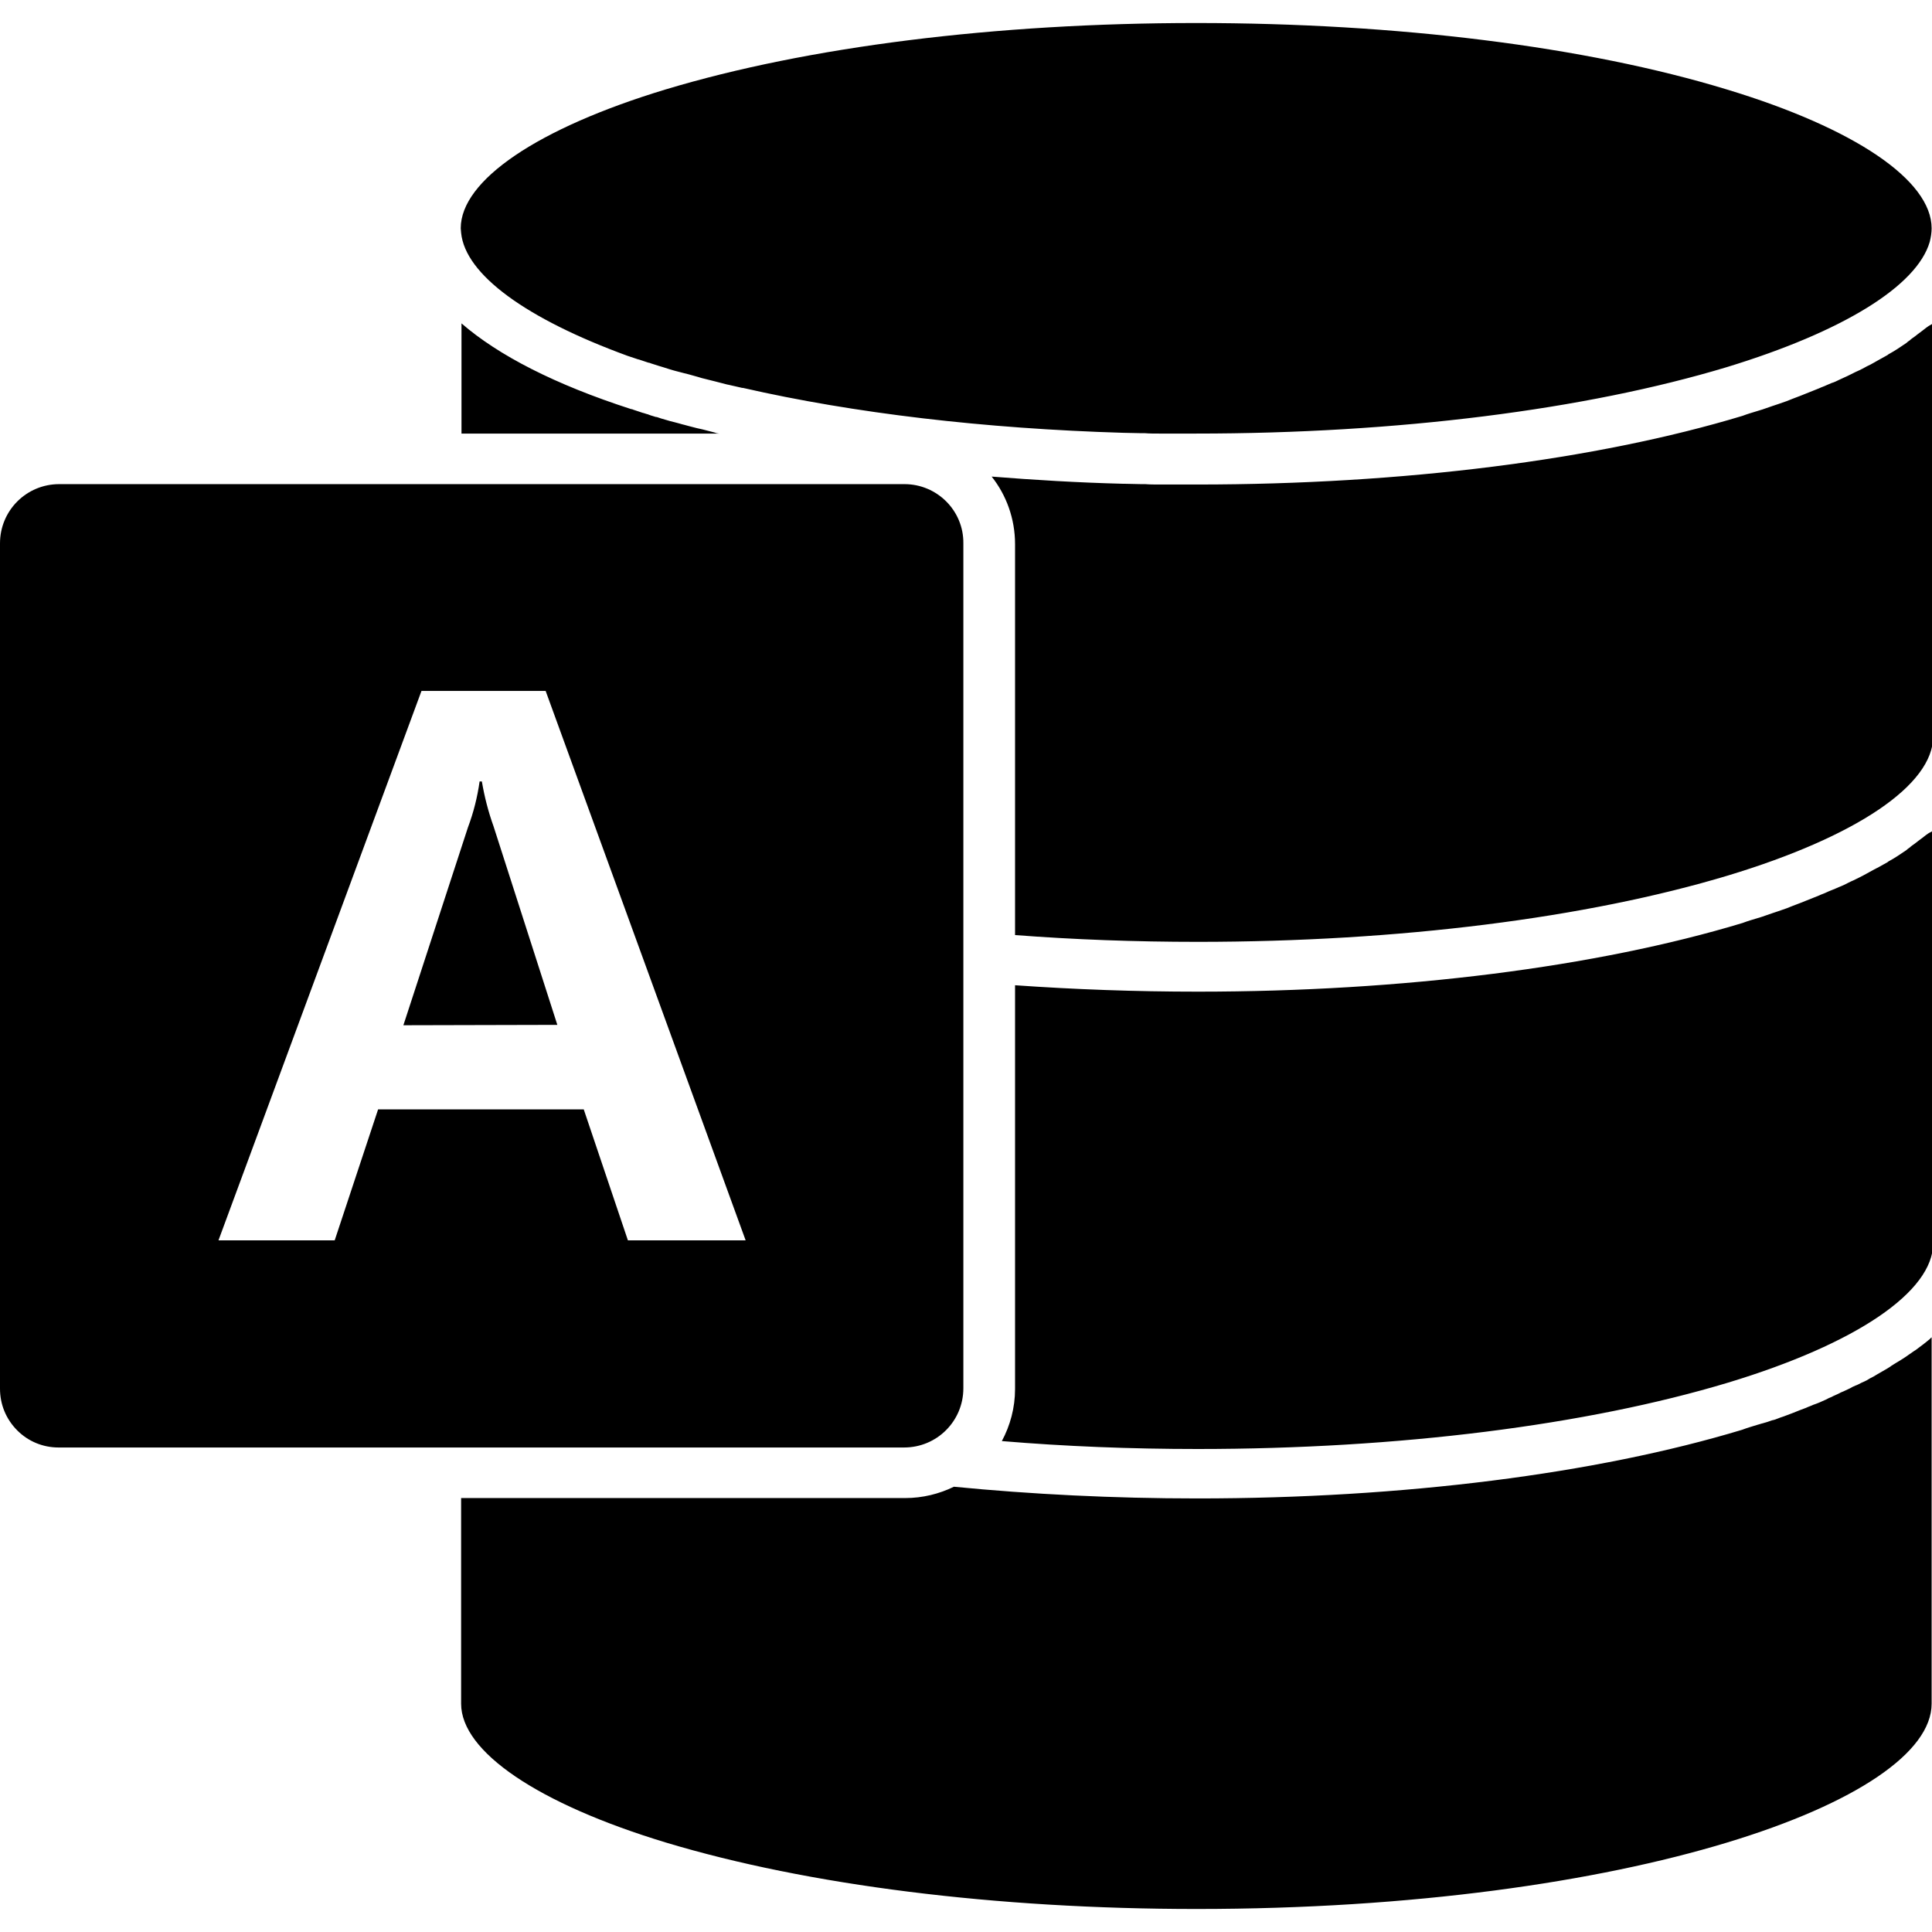
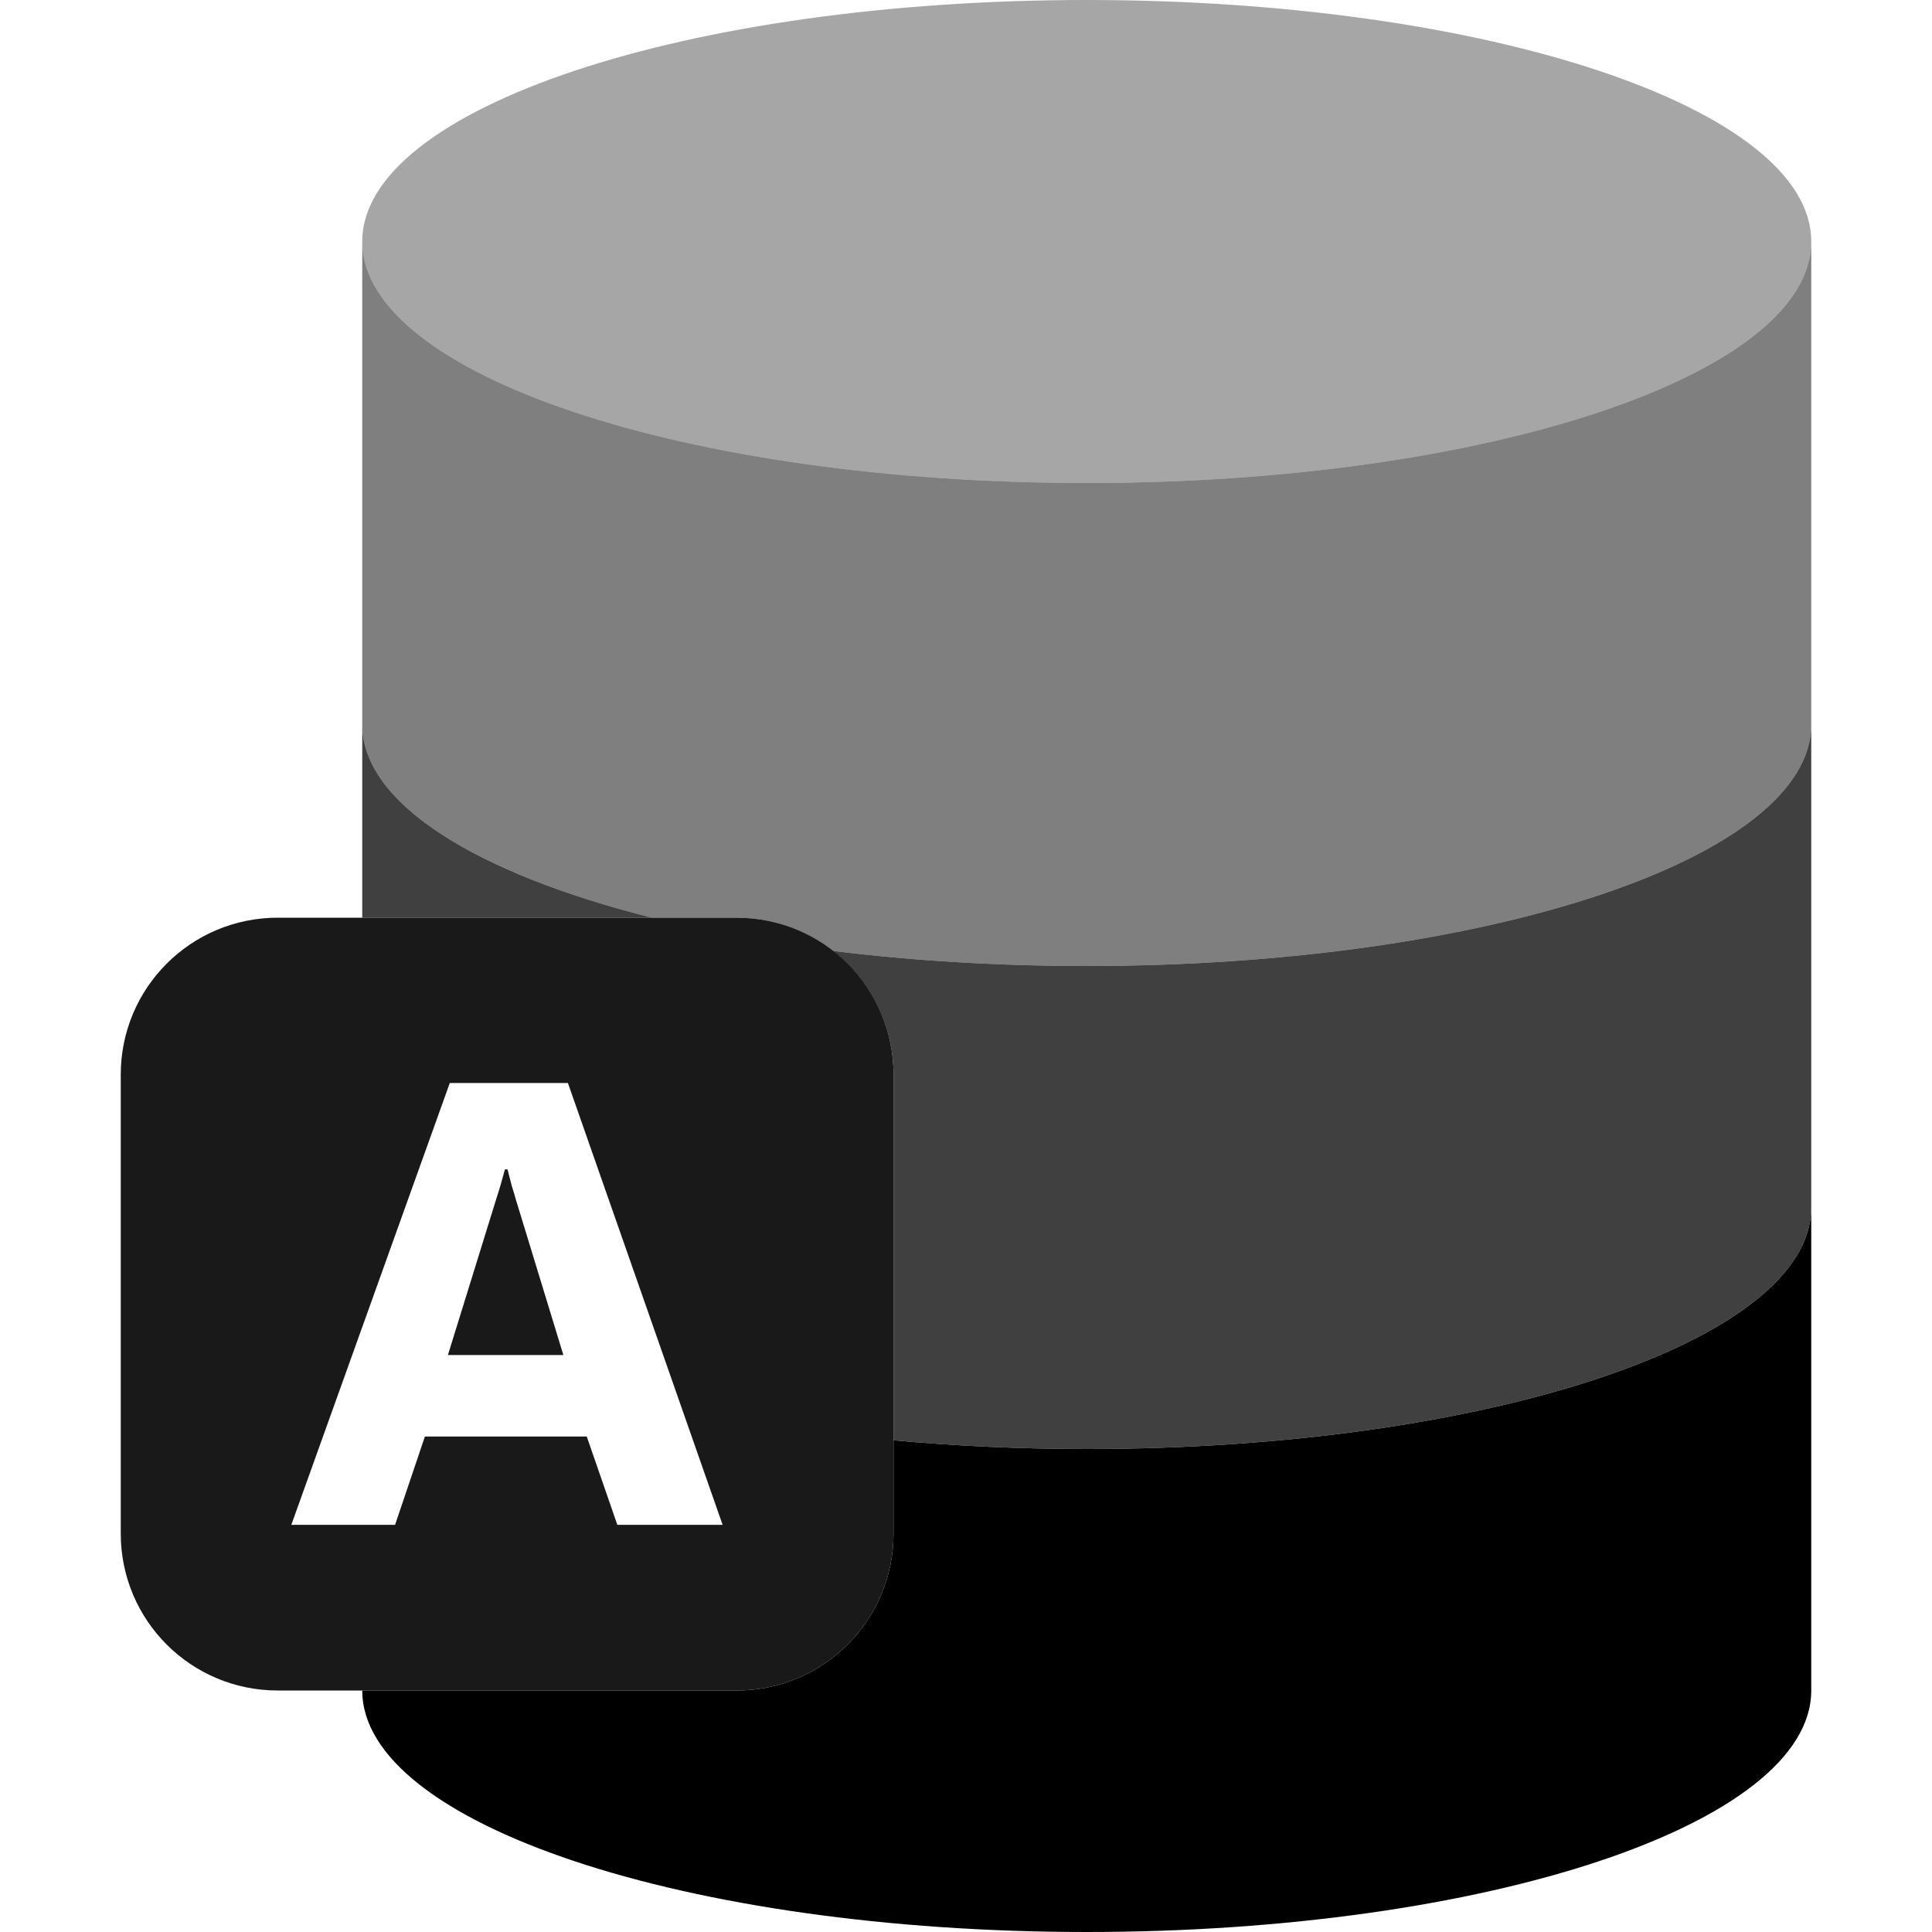
<svg xmlns="http://www.w3.org/2000/svg" xml:space="preserve" viewBox="0 0 512 512">
-   <path d="M122.2 61.7c0-.4-.1-.8-.1-1.2 0-12.7 20.3-26.5 54.3-36.8C213.9 12.4 263.8 6.1 317 6.1s103.2 6.2 140.6 17.6c34 10.3 54.3 24.1 54.3 36.8 0 1.2-.2 2.4-.5 3.6-3.4 11.7-23 23.8-53.8 33.2-37.5 11.3-87.4 17.6-140.6 17.6h-9.8c-1.3 0-2.6 0-3.8-.1h-1c-1.6 0-3.2-.1-4.7-.1-36.8-1.1-71.5-5.2-100.8-11.9h-.2c-1.2-.3-2.3-.5-3.5-.8-.2 0-.3-.1-.5-.1-1-.3-2.1-.5-3.1-.8-.3-.1-.5-.1-.8-.2-.9-.2-1.9-.5-2.8-.7-.3-.1-.7-.2-1-.3-.8-.2-1.7-.5-2.5-.7l-1.2-.3c-.8-.2-1.5-.4-2.3-.6-.5-.1-1-.3-1.4-.4-.6-.2-1.3-.4-1.9-.6-.3-.1-.7-.2-1-.3-.7-.2-1.5-.5-2.2-.7-.2-.1-.5-.2-.7-.2-.8-.3-1.6-.5-2.4-.8-.1 0-.3-.1-.4-.1l-2.7-.9c-26.8-9.8-43-21.5-44.1-32.6m67.7 53.1c-.2-.1-.4-.1-.6-.2-1-.3-2.1-.5-3.1-.8-.3-.1-.6-.1-.9-.2-1-.2-1.9-.5-2.8-.7-.4-.1-.7-.2-1.1-.3-.9-.2-1.7-.5-2.6-.7l-1.2-.3c-.8-.2-1.6-.5-2.4-.7-.2-.1-.4-.1-.6-.2-.3-.1-.5-.2-.8-.2-.4-.1-.9-.3-1.3-.4-.3-.1-.6-.2-.8-.3-.5-.1-.9-.3-1.4-.4-.8-.3-1.6-.5-2.4-.8-.2-.1-.5-.2-.7-.2-20.1-6.5-35.1-14.2-44.9-22.7v29.2h68.3c-.3 0-.5-.1-.7-.1m320.5 240.9c-.3.2-.6.5-.9.7l-1.2.9c-.3.2-.6.5-1 .7-.4.3-.9.6-1.3.9-.3.2-.7.5-1 .7-.5.3-.9.6-1.4.9-.3.2-.7.4-1 .6-.6.4-1.2.7-1.7 1.1-.3.2-.5.3-.8.5-.9.5-1.7 1-2.6 1.5-.3.2-.7.4-1 .6-.6.3-1.2.6-1.8 1-.4.2-.8.4-1.3.6-.6.3-1.1.6-1.7.8-.5.2-.9.4-1.4.7-.6.3-1.1.5-1.7.8-.5.2-1 .4-1.5.7-.6.3-1.2.5-1.7.8-.5.2-1 .4-1.5.7-.6.3-1.2.5-1.8.8-.5.2-1 .4-1.6.6-.6.3-1.3.5-1.9.8-.5.2-1.1.4-1.6.6-.7.3-1.3.5-2 .8-.5.2-1.1.4-1.6.6-.7.3-1.5.5-2.2.8-.5.2-1 .4-1.6.5-.8.3-1.7.6-2.5.8-.5.1-.9.3-1.4.4-1.3.4-2.7.8-4 1.3-38.7 11.7-90 18.2-144.4 18.2-22.3 0-44-1.1-64.5-3.1-3.9 1.9-8.3 3-12.9 3H122.2v54.5c0 12.7 20.3 26.5 54.3 36.8 37.5 11.3 87.4 17.6 140.6 17.6 114.8 0 194.8-28.7 194.8-54.4v-97.1c-.1.1-.3.2-.4.4-.3.2-.7.6-1.1.9m0-134.4c-.3.2-.6.5-.9.7l-1.2.9c-.3.2-.6.5-.9.7-.4.3-.9.6-1.3 1-.3.2-.6.4-.9.7-.5.3-1 .7-1.5 1l-.9.6c-.6.4-1.3.8-2 1.2-.2.1-.4.2-.6.4l-2.7 1.5c-.3.1-.5.3-.8.4-.7.4-1.3.7-2 1.1-.4.2-.7.4-1.1.6l-1.8.9c-.4.2-.8.4-1.3.6l-1.8.9c-.4.2-.9.4-1.4.6-.6.3-1.2.5-1.9.8-.5.2-1 .4-1.4.6-.6.3-1.3.5-1.9.8l-1.5.6c-.7.3-1.3.5-2 .8l-1.5.6c-.7.3-1.4.5-2.1.8l-1.5.6c-.8.3-1.5.5-2.3.8-.5.2-1 .3-1.5.5-.9.3-1.7.6-2.6.9-.4.1-.8.3-1.3.4-1.3.4-2.7.8-4 1.3-38.7 11.7-90 18.2-144.4 18.2-16.5 0-32.8-.6-48.4-1.7v107c0 5-1.3 9.7-3.5 13.8 16.7 1.4 34.1 2.1 51.9 2.1 53.2 0 103.1-6.3 140.6-17.6 34-10.3 54.3-24.1 54.3-36.9V220c-.1.1-.3.2-.4.4-.7.3-1.1.6-1.5.9m0-134.4c-.3.2-.6.5-.9.7l-1.2.9c-.3.2-.6.5-.9.7-.4.3-.9.6-1.3 1-.3.2-.6.4-.9.7-.5.3-1 .7-1.5 1l-.9.6c-.6.4-1.3.8-2 1.2-.2.1-.4.2-.6.4l-2.7 1.5c-.2.1-.5.3-.7.4-.7.4-1.4.8-2.1 1.1-.4.2-.7.4-1.1.6-.6.3-1.2.6-1.9.9l-1.2.6c-.6.3-1.2.6-1.9.9-.4.2-.9.4-1.3.6-.6.3-1.2.6-1.9.8-.5.2-.9.4-1.4.6-.6.3-1.3.5-1.9.8l-1.5.6c-.7.3-1.3.5-2 .8l-1.5.6c-.7.3-1.4.5-2.1.8l-1.5.6c-.8.3-1.5.5-2.3.8-.5.2-1 .3-1.5.5-.9.3-1.7.6-2.6.9-.4.1-.9.3-1.3.4-1.3.4-2.7.8-4 1.3-38.7 11.7-90 18.2-144.5 18.2h-10c-1.3 0-2.6 0-3.8-.1h-1.1c-1.5 0-3.1-.1-4.6-.1h-.3c-11.8-.3-23.4-1-34.7-1.9 3.9 4.9 6.2 11.2 6.2 17.9v103.6c15.6 1.2 31.9 1.8 48.4 1.8 53.2 0 103.1-6.3 140.6-17.6 34-10.3 54.3-24 54.3-36.8V85.6c-.1.1-.3.3-.5.4-.6.3-1 .6-1.4.9M127.7 207.1h-.6c-.6 4.2-1.6 8.2-3.1 12.2l-17.1 52.4 40.8-.1-16.9-52.6c-1.4-3.9-2.4-7.8-3.1-11.9m112-78.8h-224C7 128.3 0 135.3 0 144v224c0 4.2 1.6 8.1 4.6 11.1 2.9 2.9 6.8 4.5 10.9 4.5h224.1c8.7 0 15.7-7 15.7-15.7V144c.1-8.7-7-15.7-15.6-15.7m-73.3 200.4L154.7 294h-54.5l-11.5 34.7H57.9l53.8-145.6h32.9l53 145.6z" />
+   <path d="M288 128C182 128 96 99.3 96 64S182 0 288 0s192 28.7 192 64-86 64-192 64" style="opacity:.35" />
+   <path d="M288 128C182 128 96 99.3 96 64v128c0 20.9 30.2 39.5 76.8 51.2h22.4c9.6 0 18.5 3.3 25.5 8.8 20.9 2.6 43.6 4 67.3 4 106 0 192-28.7 192-64V64c0 35.3-86 64-192 64" style="opacity:.5" />
+   <path d="M172.8 243.2H96V192c0 20.9 30.2 39.5 76.8 51.2M288 256c-23.7 0-46.3-1.4-67.3-4 9.8 7.6 16.1 19.5 16.1 32.8v96.9c16.3 1.5 33.5 2.3 51.2 2.3 106 0 192-28.7 192-64V192c0 35.3-86 64-192 64" style="opacity:.75" />
+   <path d="M288 384c-17.7 0-34.9-.8-51.2-2.3v24.7c0 23-18.6 41.6-41.6 41.6H96c0 35.3 86 64 192 64s192-28.7 192-64V320c0 35.3-86 64-192 64" />
+   <path d="m136.8 318.2 12.5 40.9h-30.6l12.7-41c.5-1.5.9-2.9 1.3-4.2s.7-2.6 1.1-4h.7c.4 1.6.8 3.1 1.1 4.3.4 1.2.8 2.6 1.2 4m100-33.4v121.6c0 23-18.6 41.6-41.6 41.6H73.6c-23 0-41.6-18.6-41.6-41.6V284.8c0-23 18.6-41.6 41.6-41.6h121.6c23 0 41.6 18.6 41.6 41.6m-45.3 119.3-41-117.1h-31.3l-42 117.1h27.5l7.9-23.4h42.9l8.1 23.4z" style="opacity:.9" />
</svg>
